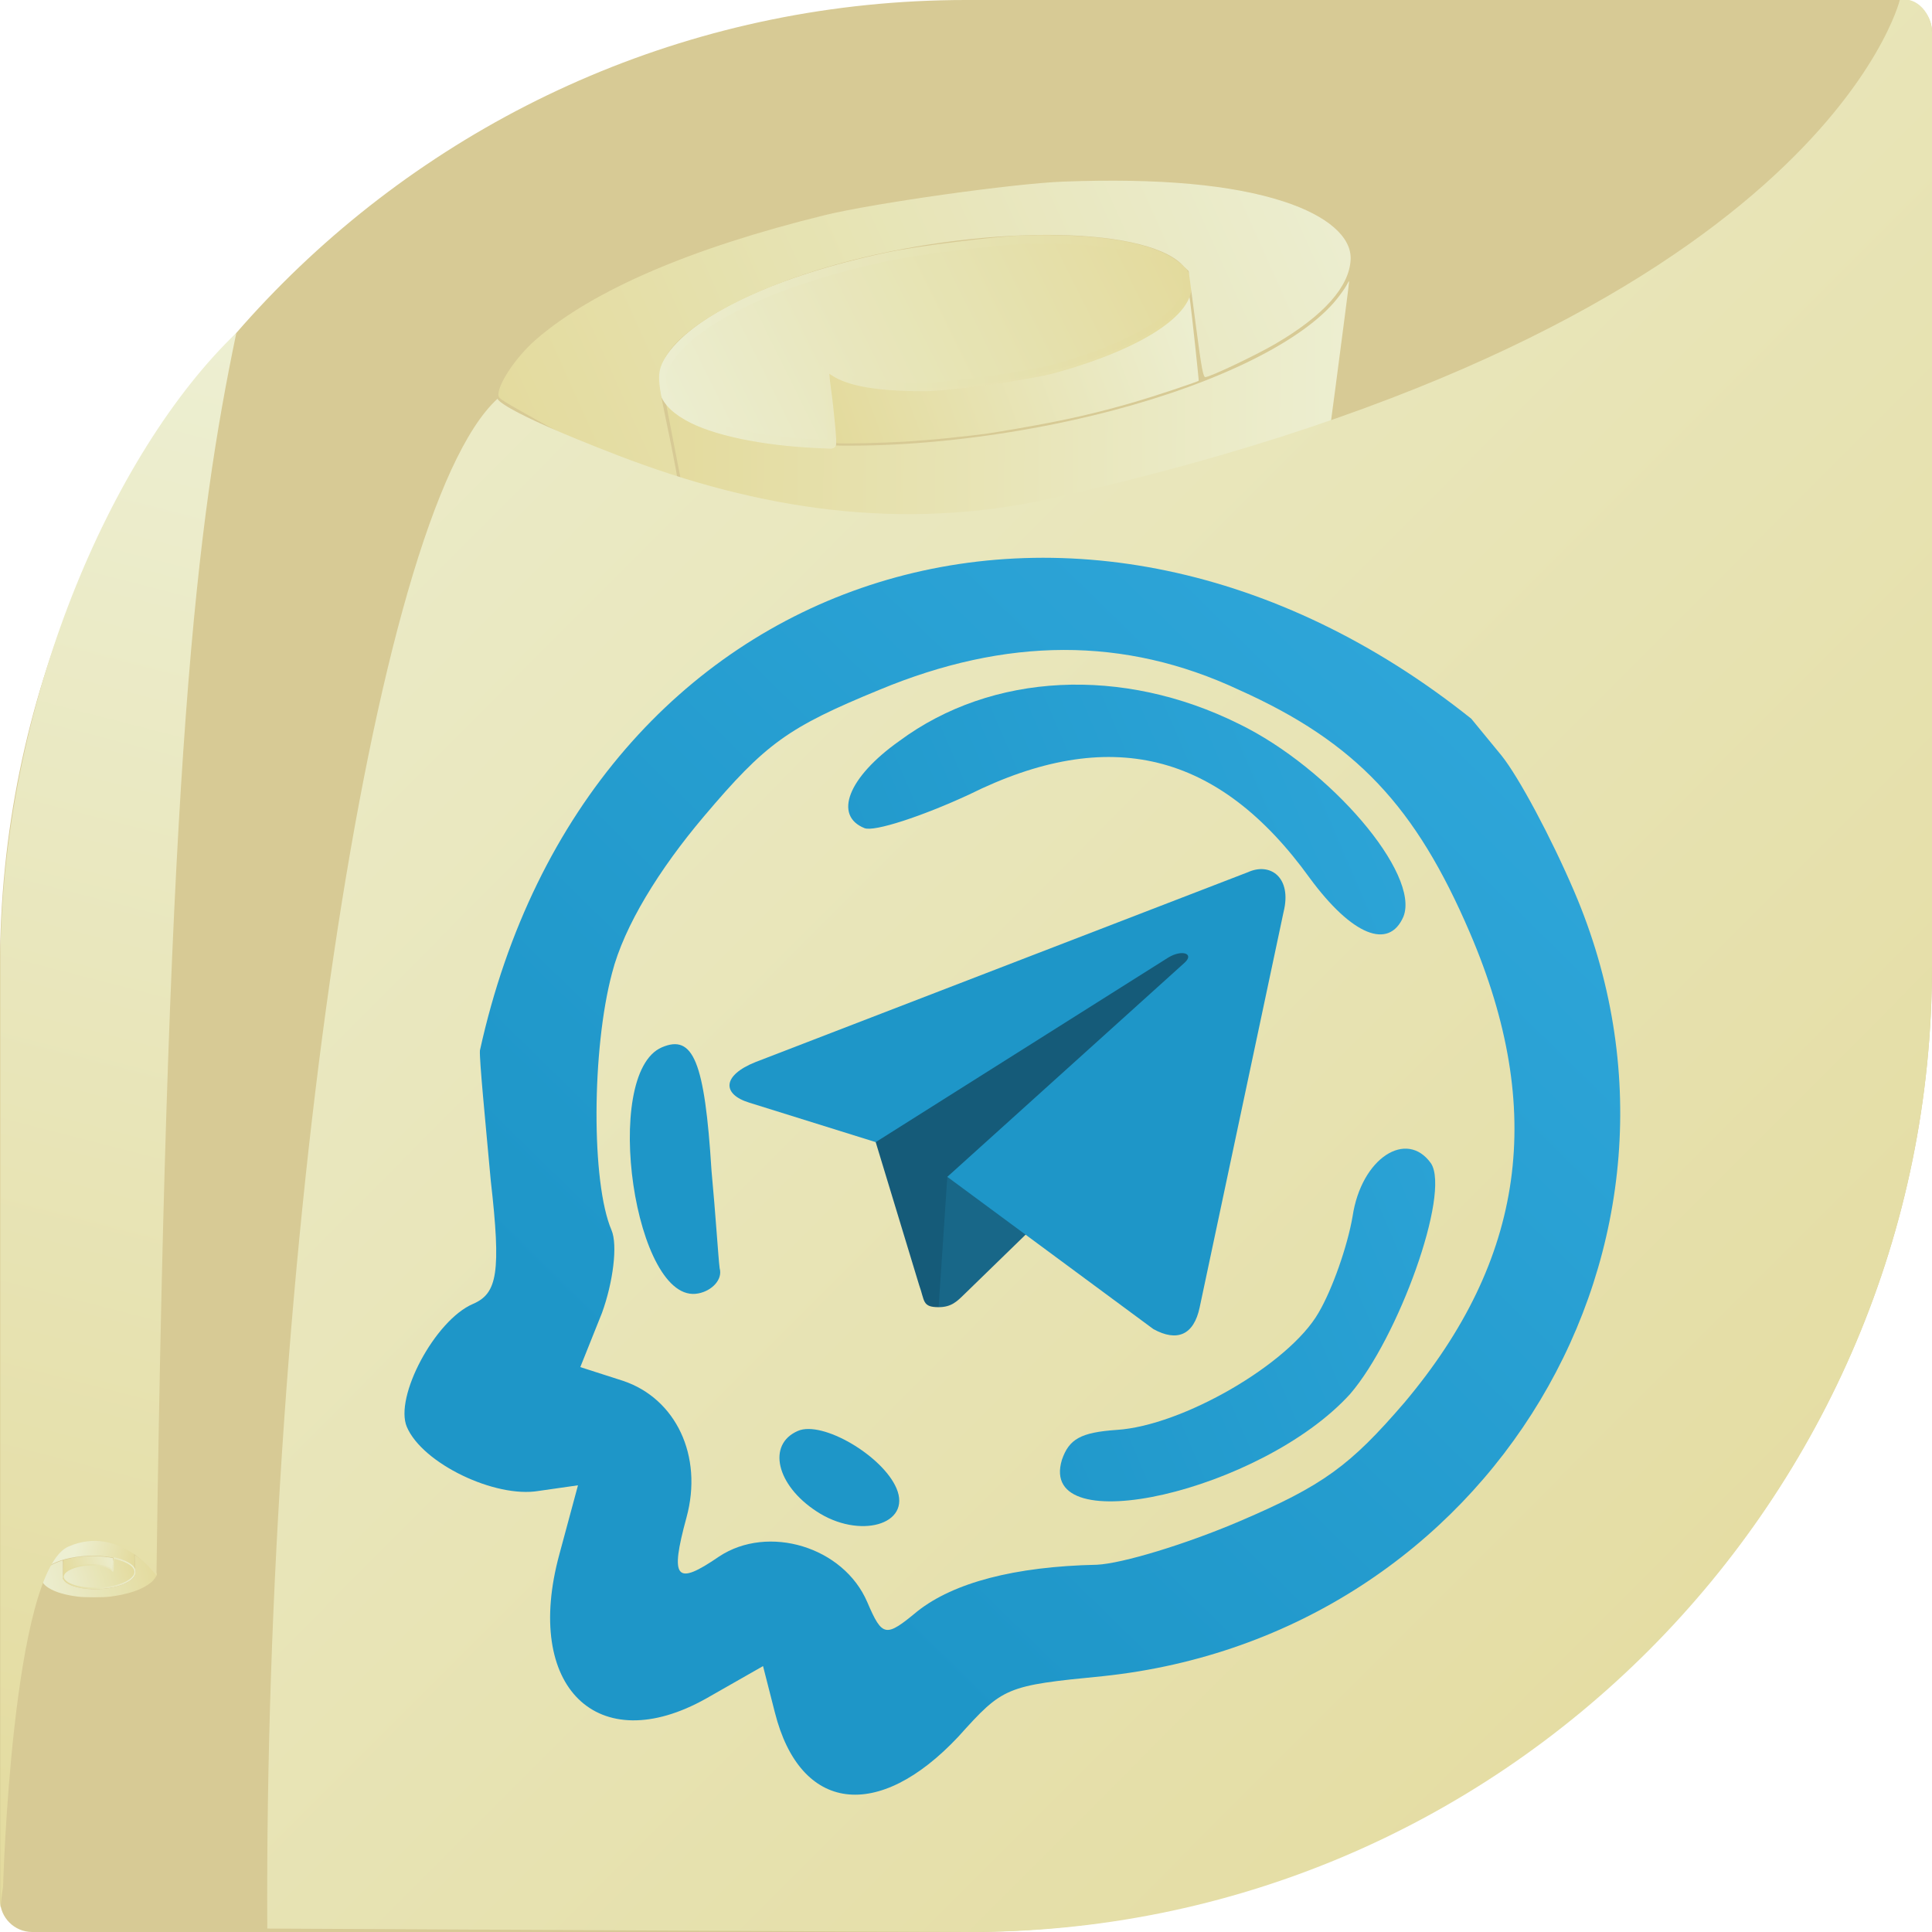
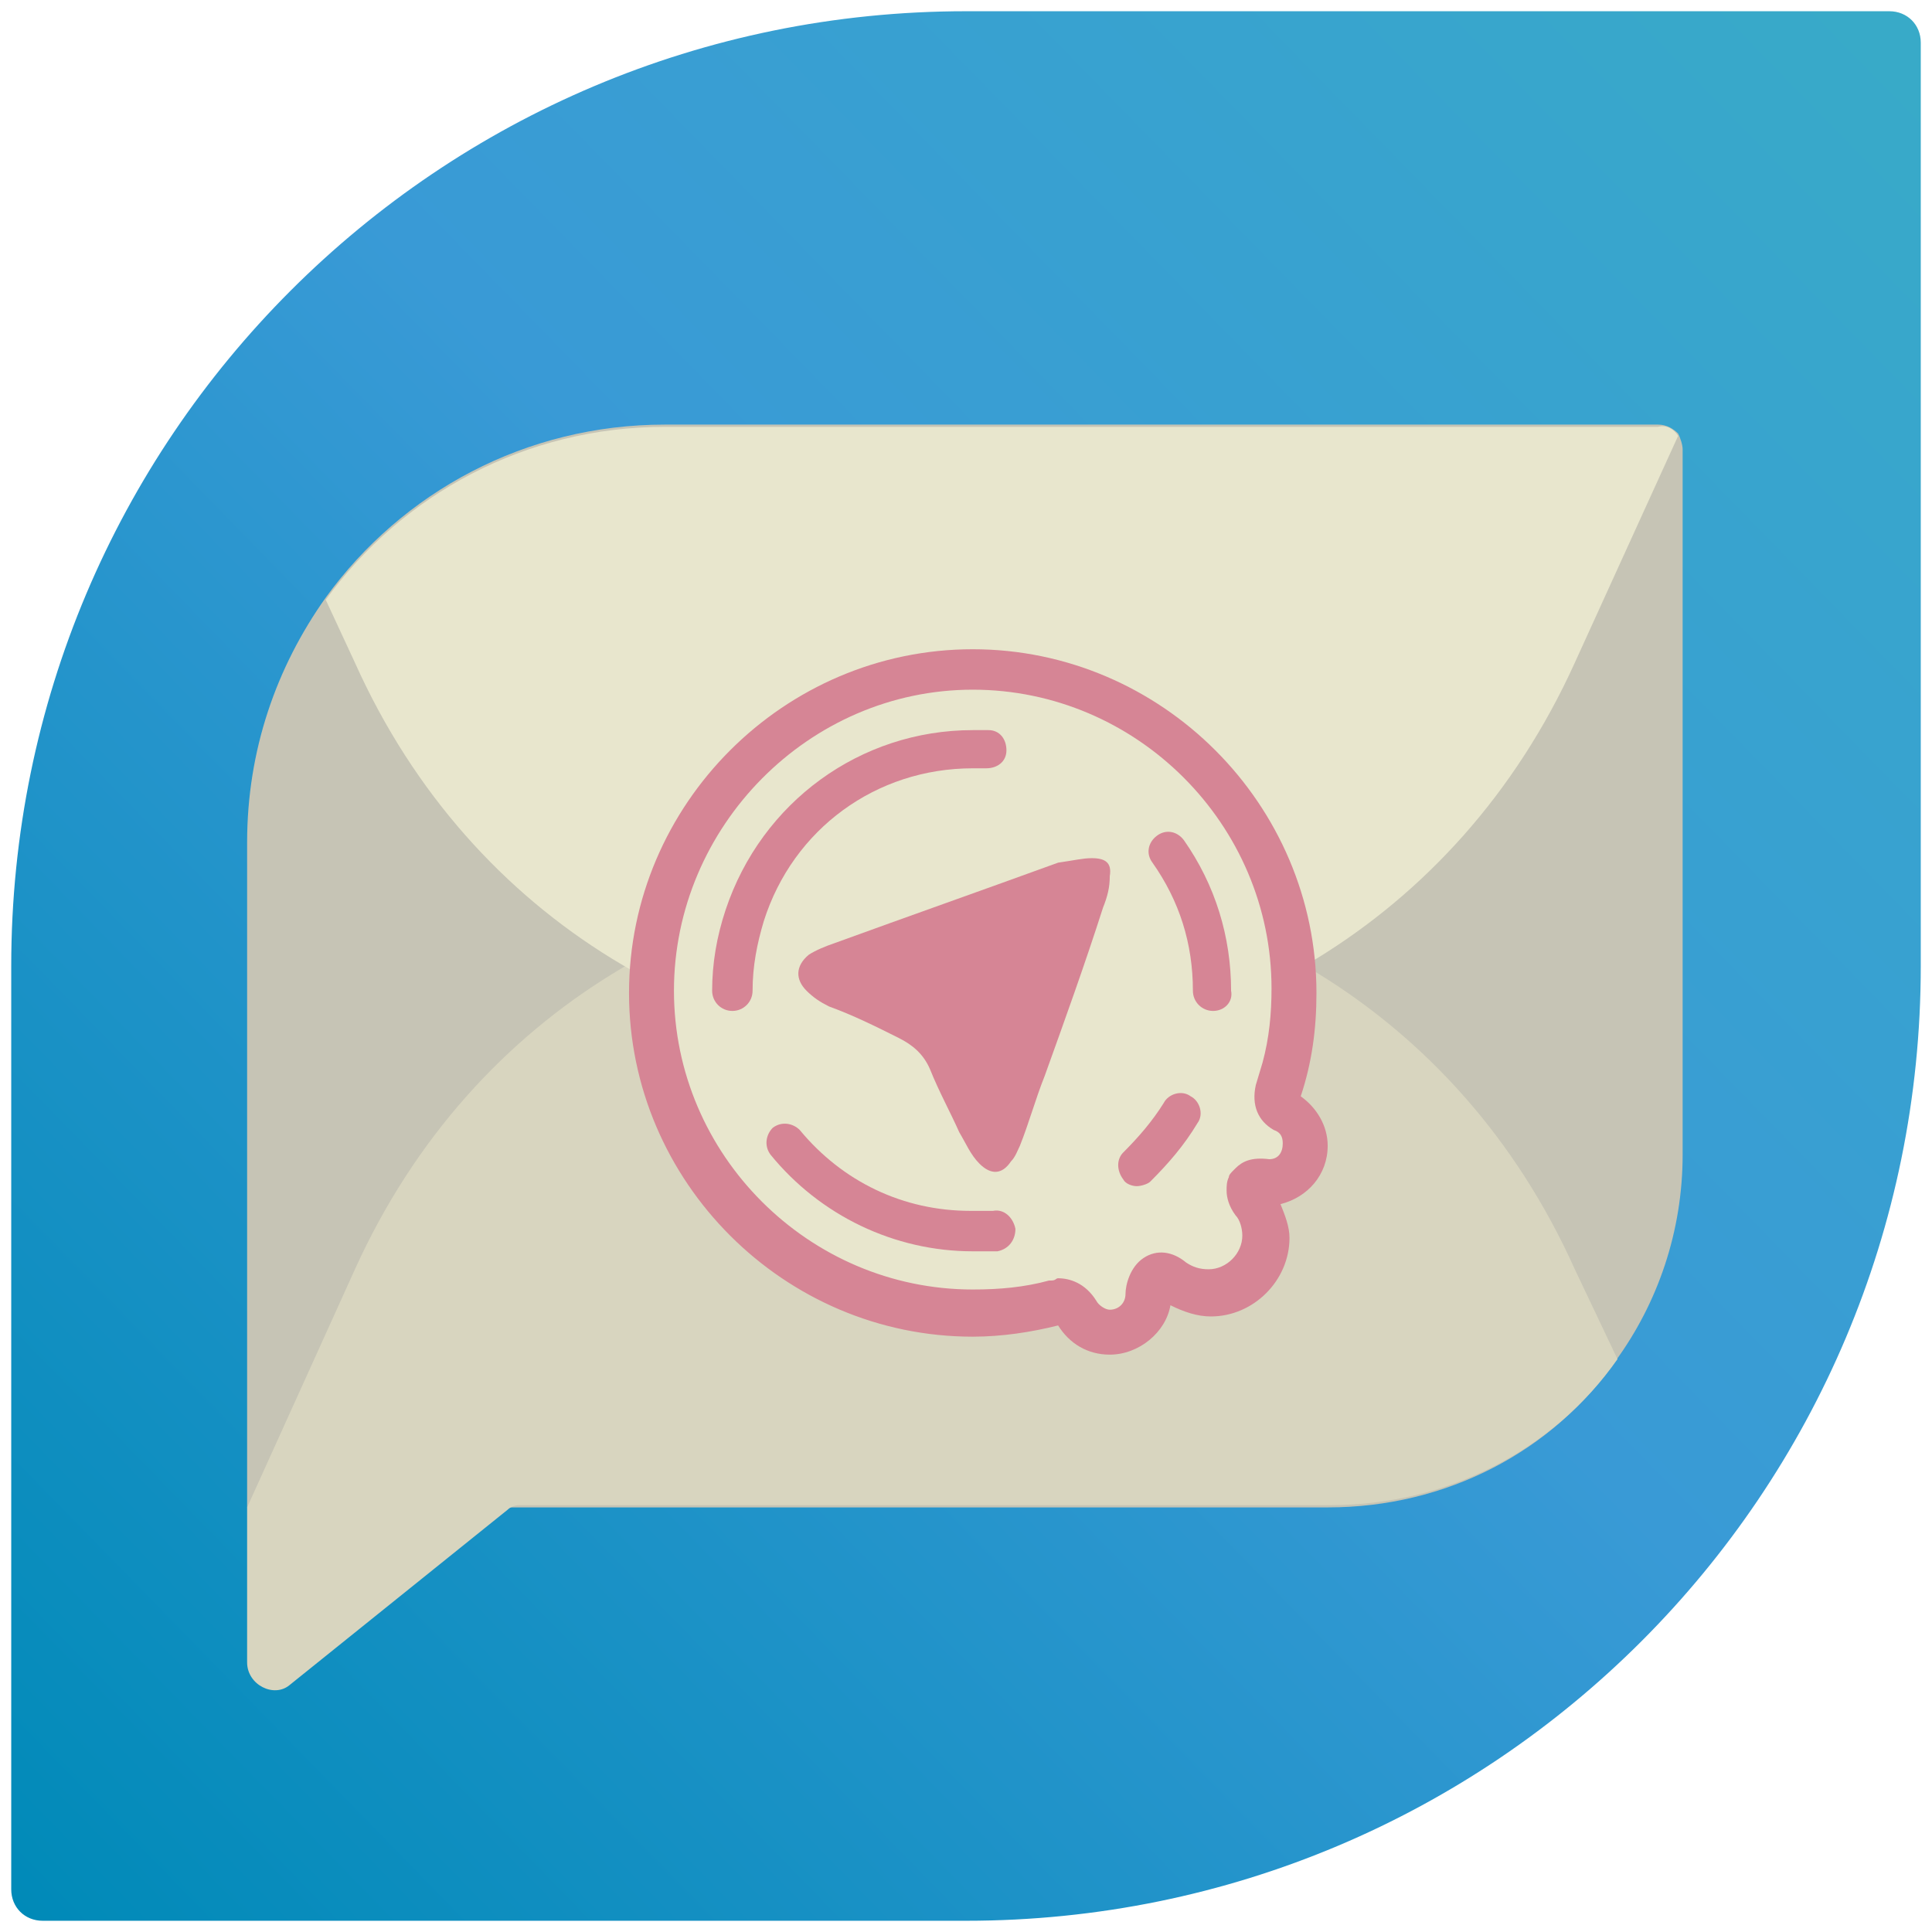
- <svg xmlns="http://www.w3.org/2000/svg" xmlns:xlink="http://www.w3.org/1999/xlink" version="1.1" x="0px" y="0px" width="85.4" height="85.4" viewBox="0 0 85.4 85.4" enable-background="new 0 0 86 86" xml:space="preserve" id="svg2685">
-   <defs id="defs2689">
-     <linearGradient id="linearGradient9406">
-       <stop style="stop-color:#edefd2;stop-opacity:1" offset="0" id="stop9402" />
-       <stop style="stop-color:#e3da9c;stop-opacity:1" offset="1" id="stop9404" />
-     </linearGradient>
-     <linearGradient gradientUnits="userSpaceOnUse" id="b" x1="160.008" y1="40.008" x2="100.008" y2="180" gradientTransform="translate(-283.8688,-85.29759)">
-       <stop stop-color="#37aee2" offset="0" id="stop3926" />
-       <stop stop-color="#1e96c8" offset="1" id="stop3928" />
-     </linearGradient>
-     <linearGradient xlink:href="#b" id="linearGradient4525" x1="0.316" y1="85.71" x2="85.708" y2="0.356" gradientUnits="userSpaceOnUse" />
-     <linearGradient gradientUnits="userSpaceOnUse" gradientTransform="matrix(0.3761006,0,0,0.3154509,125.4793,-51.47634)" id="w" x1="123.641" y1="131.028" x2="146.527" y2="174.708">
-       <stop stop-color="#eff7fc" offset="0" id="stop3931" />
-       <stop stop-color="#fff" offset="1" id="stop3933" />
-     </linearGradient>
-     <linearGradient gradientUnits="userSpaceOnUse" gradientTransform="matrix(1.091908,0,0,0.915828,-14.4212,-70.52927)" id="w-3" x1="123.641" y1="131.028" x2="146.527" y2="174.708" xlink:href="#b">
-       <stop stop-color="#eff7fc" offset="0" id="stop3931-6" />
-       <stop stop-color="#fff" offset="1" id="stop3933-7" />
-     </linearGradient>
-     <linearGradient id="SVGID_1_-5" gradientUnits="userSpaceOnUse" x1="79.238" y1="91.328" x2="6.762" y2="18.851" gradientTransform="translate(-49.60018,1.766582)">
-       <stop offset="0" style="stop-color:#2BBD99" id="stop3330" />
-       <stop offset="0.995" style="stop-color:#008344" id="stop3332" />
-     </linearGradient>
-     <linearGradient xlink:href="#b" id="linearGradient5526" x1="960" y1="867.532" x2="1830" y2="867.532" gradientUnits="userSpaceOnUse" />
-     <linearGradient xlink:href="#b" id="linearGradient5535" gradientUnits="userSpaceOnUse" x1="845.385" y1="674.146" x2="1924.375" y2="1119.453" />
-     <linearGradient xlink:href="#b" id="linearGradient5537" gradientUnits="userSpaceOnUse" x1="960" y1="867.532" x2="1830" y2="867.532" />
-     <linearGradient xlink:href="#b" id="linearGradient5539" gradientUnits="userSpaceOnUse" x1="960" y1="867.532" x2="1830" y2="867.532" />
-     <linearGradient xlink:href="#b" id="linearGradient5541" gradientUnits="userSpaceOnUse" x1="960" y1="867.532" x2="1830" y2="867.532" />
-     <linearGradient xlink:href="#b" id="linearGradient5543" gradientUnits="userSpaceOnUse" x1="960" y1="867.532" x2="1830" y2="867.532" />
-     <linearGradient xlink:href="#b" id="linearGradient9392" x1="35.987" y1="109.98" x2="163.501" y2="2.027" gradientUnits="userSpaceOnUse" />
-     <linearGradient xlink:href="#linearGradient9406" id="linearGradient9408" x1="0.199" y1="0.133" x2="85.892" y2="85.652" gradientUnits="userSpaceOnUse" gradientTransform="translate(0.515625,0.5)" />
-     <linearGradient xlink:href="#linearGradient9406" id="linearGradient9416" x1="15.16" y1="15.776" x2="-3.117" y2="86.562" gradientUnits="userSpaceOnUse" gradientTransform="translate(0.5295304,0.5090233)" />
-     <linearGradient xlink:href="#linearGradient9406" id="linearGradient9487" x1="21.175" y1="22.888" x2="44.429" y2="15.198" gradientUnits="userSpaceOnUse" gradientTransform="rotate(-8,14.82899,-46.46153)" />
-     <linearGradient xlink:href="#linearGradient9406" id="linearGradient9498" x1="51.848" y1="12.928" x2="13.537" y2="24.025" gradientUnits="userSpaceOnUse" gradientTransform="rotate(-8,14.37112,-46.51363)" />
-     <linearGradient xlink:href="#linearGradient9406" id="linearGradient9524" x1="20.601" y1="19.059" x2="44.974" y2="19.059" gradientUnits="userSpaceOnUse" gradientTransform="rotate(-8,14.37112,-46.51363)" />
-     <linearGradient xlink:href="#linearGradient9406" id="linearGradient9540" x1="45.242" y1="19.345" x2="28.169" y2="23.074" gradientUnits="userSpaceOnUse" gradientTransform="rotate(-8,14.37112,-46.51363)" />
-     <linearGradient xlink:href="#linearGradient9406" id="linearGradient9548" x1="51.868" y1="23.309" x2="20.279" y2="18.537" gradientUnits="userSpaceOnUse" gradientTransform="rotate(-8,14.37112,-46.51363)" />
-     <linearGradient xlink:href="#linearGradient9406" id="linearGradient9566" gradientUnits="userSpaceOnUse" x1="26.749" y1="24.963" x2="44.604" y2="18.72" gradientTransform="translate(-32.875,9.1875)" />
-     <linearGradient xlink:href="#linearGradient9406" id="linearGradient9568" gradientUnits="userSpaceOnUse" x1="40.34" y1="26.735" x2="21.091" y2="21.303" gradientTransform="translate(-32.875,9.1875)" />
-     <linearGradient xlink:href="#linearGradient9406" id="linearGradient9570" gradientUnits="userSpaceOnUse" gradientTransform="translate(-32.88671,9.250716)" x1="44.849" y1="13.651" x2="21.197" y2="23.031" />
-     <linearGradient xlink:href="#linearGradient9406" id="linearGradient9572" gradientUnits="userSpaceOnUse" x1="20.601" y1="19.059" x2="44.974" y2="19.059" gradientTransform="translate(-32.875,9.1875)" />
-     <linearGradient xlink:href="#linearGradient9406" id="linearGradient9574" gradientUnits="userSpaceOnUse" x1="51.848" y1="12.928" x2="13.537" y2="24.025" gradientTransform="translate(-32.875,9.1875)" />
-     <linearGradient xlink:href="#linearGradient9406" id="linearGradient9668" gradientUnits="userSpaceOnUse" gradientTransform="rotate(-8,14.37112,-46.51363)" x1="51.868" y1="23.309" x2="20.279" y2="18.537" />
-     <linearGradient xlink:href="#linearGradient9406" id="linearGradient9670" gradientUnits="userSpaceOnUse" gradientTransform="rotate(-8,14.82899,-46.46153)" x1="21.175" y1="22.888" x2="44.429" y2="15.198" />
-     <linearGradient xlink:href="#linearGradient9406" id="linearGradient9672" gradientUnits="userSpaceOnUse" gradientTransform="rotate(-8,14.37112,-46.51363)" x1="20.601" y1="19.059" x2="44.974" y2="19.059" />
-     <linearGradient xlink:href="#linearGradient9406" id="linearGradient9674" gradientUnits="userSpaceOnUse" gradientTransform="rotate(-8,14.37112,-46.51363)" x1="51.848" y1="12.928" x2="13.537" y2="24.025" />
-   </defs>
-   <g id="Layer_2" display="none" style="display:none" transform="translate(-0.815625,-0.8)">
- </g>
-   <g id="layer1" style="display:inline" transform="translate(-0.815625,-0.8)">
-     <g id="Layer_1" transform="translate(0.515625,0.5)">
-       <linearGradient id="SVGID_1_" gradientUnits="userSpaceOnUse" x1="85.283" y1="0.717" x2="0.717" y2="85.283" xlink:href="#b">
-         <stop offset="0.005" style="stop-color:#51EAEE" id="stop2673" />
-         <stop offset="1" style="stop-color:#00B4E6" id="stop2675" />
-       </linearGradient>
-       <path d="M 84.277,0.3 H 43 C 19.417,0.3 0.3,19.418 0.3,43 v 41.277 c 0,0.786 0.637,1.423 1.423,1.423 H 43 C 66.583,85.7 85.7,66.582 85.7,43 V 1.723 C 85.7,0.937 85.063,0.3 84.277,0.3 Z" id="path2678" style="fill:#d7ca95;fill-opacity:1" />
+ <svg xmlns="http://www.w3.org/2000/svg" version="1.0" id="Depecher" x="0px" y="0px" viewBox="0 0 86 86" style="enable-background:new 0 0 86 86;" xml:space="preserve">
+   <style type="text/css">
+ 	.st0{fill:url(#icon-shape_1_);}
+ 	.st1{fill:#C6C4B5;}
+ 	.st2{fill:#D8D5BF;}
+ 	.st3{fill:#E8E6CD;}
+ 	.st4{fill:#D68595;}
+ </style>
+   <linearGradient id="icon-shape_1_" gradientUnits="userSpaceOnUse" x1="85.368" y1="1.627" x2="0.209" y2="84.785">
+     <stop offset="9.900990e-03" style="stop-color:#38AAC8" />
+     <stop offset="0.156" style="stop-color:#38A4CE" />
+     <stop offset="0.46" style="stop-color:#399AD6" />
+     <stop offset="0.999" style="stop-color:#008AB8" />
+   </linearGradient>
+   <path id="icon-shape" class="st0" d="M0.5,84.1V43c0-23.5,19-42.5,42.5-42.5h41.1c0.8,0,1.4,0.6,1.4,1.4V43  c0,23.5-19,42.5-42.5,42.5H1.9C1.1,85.5,0.5,84.9,0.5,84.1z" />
+   <g id="lettre_1_">
+     <path id="lettre-body" class="st1" d="M74.9,20v31.4c0,3.4-1.1,6.6-3,9.2c-2.8,4-7.5,6.5-12.8,6.5H11V37.5c0-4.1,1.3-7.8,3.5-10.9   c3.4-4.7,8.9-7.7,15.1-7.7h44.2c0.4,0,0.7,0.2,0.9,0.4C74.8,19.5,74.9,19.8,74.9,20z" />
+     <path class="st2" d="M72,60.5c-2.8,4-7.5,6.5-12.8,6.5H23.1c-0.2,0-0.4,0.1-0.5,0.2L12.9,75C12.2,75.6,11,75,11,74v-6.9l4.8-10.6   c10.6-23.4,43.8-23.4,54.3,0L72,60.5z" />
+     <path id="lettre-upperflap" class="st3" d="M74.7,19.4l-4.6,10.1c-10.6,23.4-43.8,23.4-54.3,0l-1.3-2.8c3.4-4.7,8.9-7.7,15.1-7.7   h44.2C74.2,18.9,74.5,19.1,74.7,19.4z" />
+   </g>
+   <g id="stamp">
+     <g id="circle-outer">
+       <g>
+         <path class="st3" d="M55.7,52.8c-0.2,0.3,0,0.6,0.1,0.8c0.4,0.4,0.6,1,0.6,1.6c0,1.4-1.1,2.5-2.5,2.5c-0.6,0-1.2-0.2-1.6-0.6     c-0.2-0.1-0.5-0.4-0.8-0.2c-0.2,0.1-0.4,0.6-0.4,0.8c0,0.9-0.8,1.7-1.7,1.7c-0.6,0-1.2-0.4-1.5-0.9c-0.1-0.1-0.3-0.5-0.9-0.4     c-1.2,0.3-2.4,0.5-3.7,0.5C35.4,58.4,29,52,29,44.1s6.4-14.3,14.3-14.3s14.3,6.4,14.3,14.3c0,1.6-0.3,3.1-0.7,4.5l0,0     c-0.2,0.6,0.2,0.8,0.3,0.8c0.5,0.3,0.9,0.8,0.9,1.5c0,0.9-0.8,1.7-1.7,1.7c-0.2,0-0.5-0.2-0.8,0.2L55.7,52.8z" />
+         <path class="st4" d="M49.4,60.3c-1,0-1.8-0.5-2.3-1.3c-1.2,0.3-2.5,0.5-3.8,0.5c-8.4,0-15.3-6.9-15.3-15.3s6.9-15.3,15.3-15.3     c8.4,0,15.3,6.9,15.3,15.3c0,1.6-0.2,3.1-0.7,4.6c0.7,0.5,1.2,1.3,1.2,2.2c0,1.3-0.9,2.3-2.1,2.6c0.2,0.5,0.4,1,0.4,1.5     c0,1.9-1.6,3.5-3.5,3.5c-0.6,0-1.2-0.2-1.8-0.5C51.9,59.3,50.7,60.3,49.4,60.3z M47.1,56.9c0.5,0,1.2,0.2,1.7,1     c0.1,0.2,0.4,0.4,0.6,0.4c0.4,0,0.7-0.3,0.7-0.7c0-0.4,0.2-1.2,0.8-1.6c0.6-0.4,1.3-0.3,1.9,0.2c0.3,0.2,0.6,0.3,1,0.3     c0.8,0,1.5-0.7,1.5-1.5c0-0.3-0.1-0.7-0.3-0.9c-0.3-0.4-0.4-0.8-0.4-1.1c0-0.2,0-0.4,0.1-0.6c0-0.1,0.1-0.2,0.2-0.3     c0,0,0.1-0.1,0.1-0.1c0.3-0.3,0.7-0.5,1.5-0.4c0.4,0,0.6-0.3,0.6-0.7c0-0.3-0.1-0.5-0.4-0.6c-0.7-0.4-1-1.1-0.8-2l0.3-1l0,0     c0.3-1.1,0.4-2.2,0.4-3.3c0-7.3-6-13.3-13.3-13.3S30,36.8,30,44.1s6,13.3,13.3,13.3c1.2,0,2.3-0.1,3.4-0.4l0.1,0     C47,57,47,56.9,47.1,56.9z M52.2,57.6L52.2,57.6L52.2,57.6z" />
+       </g>
    </g>
-   </g>
-   <g id="layer7" style="display:inline" transform="translate(-0.815625,-0.8)">
-     <g id="g9647">
-       <path id="path9463" d="m 42.845,20.152 c -0.578,0.061 -1.496,0.138 -2.038,0.17 -0.96,0.058 -2.783,0.101 -2.966,0.07 -0.084,-0.014 -0.095,-0.061 -0.142,-0.574 -0.028,-0.307 -0.103,-1.024 -0.166,-1.593 l -0.116,-1.035 0.24,0.135 c 1.927,1.084 7.586,0.706 11.695,-0.781 1.881,-0.681 3.201,-1.493 3.803,-2.34 l 0.233,-0.328 0.041,0.294 c 0.065,0.468 0.385,3.442 0.372,3.459 -0.035,0.047 -1.997,0.699 -2.834,0.942 -1.725,0.501 -3.044,0.801 -5.068,1.153 -1.506,0.262 -1.518,0.264 -3.055,0.426 z" style="fill:url(#linearGradient9540);fill-opacity:1;stroke:none;stroke-width:0.004;stroke-miterlimit:4;stroke-dasharray:none;stroke-opacity:1" />
-       <path d="m 29.982,17.541 2.417,12.349 m 20.999,-16.772 0.513,4.513 M 37.328,16.973 c 1.011,1.191 5.588,1.202 9.549,0.262 5.056,-1.199 7.592,-3.387 6.098,-4.738 -1.827,-1.652 -8.533,-1.623 -14.313,-0.172 -6.861,1.723 -10.246,4.725 -7.983,6.549 2.627,2.117 11.481,2.048 19.077,0.081 8.668,-2.244 12.906,-6.065 9.868,-8.36 -3.42,-2.583 -14.431,-2.473 -23.841,0.01 -3.864,1.019 -7.081,2.326 -9.355,3.708 -2.187,1.33 -3.503,2.73 -3.683,4.014 -0.02,0.14 9.646,11.425 9.654,11.563 l 26.722,-6.057 1.546,-11.624 m -23.338,4.764 0.391,3.504" style="fill:none;stroke:none;stroke-width:0.076;stroke-linecap:butt;stroke-linejoin:miter;stroke-miterlimit:4;stroke-dasharray:none;stroke-opacity:1" id="path9470" />
-       <path id="path9473" d="m 32.388,29.512 c -0.06,-0.266 -2.12,-10.78 -2.142,-10.932 -0.004,-0.029 0.105,0.059 0.243,0.194 0.366,0.36 0.989,0.69 1.816,0.963 0.813,0.268 1.347,0.39 2.303,0.524 4.161,0.585 10.112,0.075 15.414,-1.322 4.718,-1.243 8.427,-3.092 9.897,-4.934 0.174,-0.219 0.361,-0.486 0.416,-0.593 0.054,-0.108 0.107,-0.189 0.117,-0.182 0.019,0.014 -1.224,9.431 -1.25,9.463 -0.007,0.009 -0.244,0.023 -0.525,0.03 -1.367,0.034 -3.396,0.272 -4.676,0.548 -2.838,0.612 -5.402,1.65 -7.896,3.197 l -0.657,0.407 -6.293,1.423 c -3.461,0.783 -6.384,1.446 -6.494,1.475 l -0.201,0.052 z" style="fill:url(#linearGradient9668);fill-opacity:1;stroke:none;stroke-width:0.378;stroke-miterlimit:4;stroke-dasharray:none;stroke-opacity:1" />
-       <path id="path9478" d="m 36.941,20.417 c -2.453,-0.112 -4.606,-0.567 -5.735,-1.212 -0.651,-0.372 -0.984,-0.753 -1.095,-1.253 -0.11,-0.493 -0.021,-0.85 0.339,-1.364 1.244,-1.772 4.815,-3.423 9.61,-4.444 1.329,-0.283 4.814,-0.716 6.017,-0.749 3.189,-0.086 5.466,0.27 6.569,1.025 0.467,0.32 0.597,0.496 0.651,0.883 0.177,1.258 -2.097,2.737 -5.812,3.779 -1.143,0.321 -4.721,0.824 -5.849,0.822 -2.029,-0.003 -3.304,-0.224 -3.977,-0.689 -0.263,-0.182 -0.334,-0.206 -0.37,-0.128 -0.024,0.053 0.005,0.448 0.065,0.877 0.141,1.011 0.276,2.482 0.227,2.481 -0.021,-2.78e-4 -0.309,-0.013 -0.641,-0.028 z" style="display:inline;opacity:0.98;fill:url(#linearGradient9670);fill-opacity:1;stroke:url(#linearGradient9672);stroke-width:0.378;stroke-miterlimit:4;stroke-dasharray:none;stroke-opacity:1" />
-       <path id="path9489" d="m 29.49,21.722 c -1.586,-0.628 -3.399,-1.49 -4.926,-2.344 -1.552,-0.868 -1.697,-0.959 -1.714,-1.083 -0.066,-0.467 0.774,-1.726 1.665,-2.495 2.515,-2.173 6.828,-4.029 12.744,-5.486 2.153,-0.53 8.367,-1.405 10.559,-1.486 4.236,-0.158 7.459,0.134 9.751,0.883 1.915,0.626 2.992,1.559 2.949,2.555 -0.053,1.208 -1.196,2.489 -3.335,3.738 -0.863,0.503 -2.803,1.426 -3.081,1.465 -0.102,0.014 -0.173,-0.367 -0.432,-2.332 l -0.31,-2.35 -0.297,-0.295 c -1.763,-1.75 -9.07,-1.746 -15.318,0.007 -3.607,1.012 -6.574,2.592 -7.434,3.958 -0.441,0.701 -0.458,0.961 -0.153,2.433 0.564,2.727 0.663,3.28 0.59,3.29 -0.041,0.006 -0.607,-0.2 -1.257,-0.457 z" style="display:inline;opacity:0.98;fill:url(#linearGradient9674);fill-opacity:1;stroke:none;stroke-width:0.007;stroke-miterlimit:4;stroke-dasharray:none;stroke-opacity:1" />
+     <g id="circle-inner">
+       <path class="st4" d="M43.3,55.7c-3.5,0-6.8-1.6-9-4.3c-0.3-0.4-0.2-0.9,0.1-1.2c0.4-0.3,0.9-0.2,1.2,0.1c1.9,2.3,4.6,3.6,7.6,3.6    c0.3,0,0.7,0,1,0c0.5-0.1,0.9,0.3,1,0.8c0,0.5-0.3,0.9-0.8,1C44.1,55.7,43.7,55.7,43.3,55.7z" />
+       <path class="st4" d="M50.6,52.8c-0.2,0-0.5-0.1-0.6-0.3c-0.3-0.4-0.3-0.9,0-1.2c0.7-0.7,1.3-1.4,1.8-2.2c0.2-0.4,0.8-0.6,1.2-0.3    c0.4,0.2,0.6,0.8,0.3,1.2c-0.6,1-1.3,1.8-2.1,2.6C51.1,52.7,50.8,52.8,50.6,52.8z" />
+       <path class="st4" d="M54,45c-0.5,0-0.9-0.4-0.9-0.9c0-2.1-0.6-4-1.8-5.7c-0.3-0.4-0.2-0.9,0.2-1.2c0.4-0.3,0.9-0.2,1.2,0.2    c1.4,2,2.1,4.3,2.1,6.7C54.9,44.6,54.5,45,54,45z" />
+       <path class="st4" d="M32.6,45c-0.5,0-0.9-0.4-0.9-0.9c0-1.2,0.2-2.4,0.6-3.6c1.6-4.8,6-8,11-8c0.2,0,0.5,0,0.7,0    c0.5,0,0.8,0.4,0.8,0.9s-0.4,0.8-0.9,0.8c-0.2,0-0.4,0-0.6,0c-4.3,0-8,2.7-9.3,6.8c-0.3,1-0.5,2-0.5,3.1    C33.5,44.6,33.1,45,32.6,45z" />
    </g>
-   </g>
-   <g style="display:inline;opacity:1" id="g9560" transform="translate(-0.815625,-0.8)">
-     <g id="g9581" transform="matrix(-0.1343396,0,0,-0.1696492,5.18537,75.13036)">
-       <path style="fill:url(#linearGradient9566);fill-opacity:1;stroke:none;stroke-width:0.004;stroke-miterlimit:4;stroke-dasharray:none;stroke-opacity:1" d="m 0.415,32.653 c -0.581,-0.02 -1.5,-0.072 -2.042,-0.115 -0.959,-0.076 -2.77,-0.287 -2.947,-0.343 -0.081,-0.026 -0.086,-0.073 -0.06,-0.588 0.015,-0.308 0.041,-1.028 0.057,-1.601 l 0.03,-1.041 0.219,0.167 c 1.757,1.341 7.414,1.755 11.689,0.854 1.957,-0.412 3.377,-1.033 4.092,-1.788 l 0.276,-0.292 -4.95e-4,0.297 c -7.83e-4,0.472 -0.098,3.462 -0.113,3.477 -0.042,0.042 -2.074,0.414 -2.937,0.539 -1.778,0.256 -3.126,0.37 -5.179,0.437 -1.528,0.05 -1.54,0.05 -3.085,-0.004 z" id="path9550" />
-       <path id="path9552" style="fill:none;stroke:none;stroke-width:0.076;stroke-linecap:butt;stroke-linejoin:miter;stroke-miterlimit:4;stroke-dasharray:none;stroke-opacity:1" d="m -11.959,28.278 0.675,12.565 M 11.845,27.157 11.725,31.697 M -4.606,28.738 c 0.835,1.32 5.367,1.968 9.42,1.589 5.174,-0.484 7.989,-2.297 6.698,-3.843 -1.579,-1.89 -8.224,-2.795 -14.15,-2.162 -7.034,0.751 -10.804,3.253 -8.817,5.374 2.307,2.462 11.084,3.626 18.88,2.735 C 16.322,31.415 21.05,28.221 18.361,25.526 15.334,22.492 4.415,21.068 -5.249,22.217 c -3.968,0.472 -7.335,1.318 -9.78,2.37 -2.351,1.012 -3.849,2.216 -4.206,3.462 -0.039,0.136 7.962,12.657 7.951,12.794 L 16.02,38.564 19.169,27.268 m -23.774,1.47 -0.101,3.524" />
-       <path style="fill:url(#linearGradient9568);fill-opacity:1;stroke:none;stroke-width:0.378;stroke-miterlimit:4;stroke-dasharray:none;stroke-opacity:1" d="m -11.243,40.467 c -0.023,-0.272 -0.599,-10.971 -0.599,-11.124 0,-0.029 0.096,0.073 0.214,0.226 0.312,0.407 0.883,0.821 1.665,1.207 0.767,0.379 1.279,0.573 2.207,0.84 4.039,1.158 10.003,1.481 15.448,0.836 4.845,-0.574 8.775,-1.889 10.487,-3.509 0.203,-0.192 0.425,-0.431 0.494,-0.53 0.069,-0.099 0.132,-0.173 0.141,-0.164 0.017,0.017 -2.525,9.169 -2.555,9.197 -0.009,0.009 -0.245,-0.011 -0.525,-0.043 -1.358,-0.156 -3.401,-0.203 -4.707,-0.108 -2.895,0.211 -5.579,0.882 -8.264,2.067 l -0.707,0.312 -6.43,0.533 c -3.537,0.293 -6.523,0.544 -6.636,0.557 l -0.206,0.024 z" id="path9554" />
-       <path style="display:inline;opacity:0.98;fill:url(#linearGradient9570);fill-opacity:1;stroke:url(#linearGradient9572);stroke-width:0.378;stroke-miterlimit:4;stroke-dasharray:none;stroke-opacity:1" d="m -5.468,32.094 c -2.413,-0.452 -4.483,-1.203 -5.51,-1.999 -0.593,-0.459 -0.869,-0.882 -0.91,-1.394 -0.04,-0.503 0.097,-0.845 0.526,-1.303 1.479,-1.582 5.244,-2.72 10.135,-3.063 1.355,-0.095 4.867,-0.039 6.063,0.096 3.17,0.359 5.376,1.028 6.362,1.929 0.418,0.382 0.522,0.574 0.522,0.965 0,1.271 -2.457,2.418 -6.281,2.933 -1.176,0.158 -4.79,0.158 -5.906,-1.6e-5 -2.009,-0.285 -3.241,-0.681 -3.843,-1.236 -0.235,-0.216 -0.302,-0.251 -0.348,-0.178 -0.031,0.05 -0.058,0.444 -0.058,0.877 -0.001,1.021 -0.072,2.496 -0.12,2.488 -0.02,-0.003 -0.304,-0.056 -0.631,-0.117 z" id="path9556" />
-       <path style="display:inline;opacity:0.98;fill:url(#linearGradient9574);fill-opacity:1;stroke:none;stroke-width:0.007;stroke-miterlimit:4;stroke-dasharray:none;stroke-opacity:1" d="m -13.029,32.349 c -1.484,-0.842 -3.159,-1.949 -4.552,-3.007 -1.416,-1.075 -1.547,-1.186 -1.547,-1.311 0,-0.472 1.007,-1.601 1.996,-2.239 2.793,-1.801 7.323,-3.04 13.384,-3.659 2.206,-0.225 8.481,-0.227 10.664,-0.002 4.217,0.434 7.367,1.171 9.533,2.232 1.809,0.886 2.746,1.961 2.565,2.941 -0.22,1.189 -1.53,2.298 -3.823,3.237 -0.924,0.378 -2.974,1.022 -3.255,1.022 -0.104,0 -0.12,-0.388 -0.103,-2.37 l 0.02,-2.37 -0.253,-0.334 c -1.503,-1.978 -8.739,-2.992 -15.17,-2.125 -3.713,0.501 -6.871,1.652 -7.913,2.884 -0.535,0.632 -0.587,0.888 -0.49,2.388 0.179,2.779 0.201,3.34 0.126,3.34 -0.042,-3.1e-5 -0.573,-0.282 -1.181,-0.627 z" id="path9558" />
-     </g>
-   </g>
-   <g id="layer2" style="display:inline" transform="translate(-0.815625,-0.8)">
-     <path d="M 11.262,15.517 C 5.778,20.772 0.83,31.988 0.83,43.509 v 41.277 c 0,0.765 0.014,0.018 0.121,-0.573 0,0 0.387,-13.98 2.901,-15.056 2.287,-0.979 3.879,1.292 3.879,1.292 C 8.231,33.91 9.516,23.902 11.262,15.517 Z" id="path2678-6" style="fill:url(#linearGradient9416);fill-opacity:1" />
-   </g>
-   <g id="layer3" style="display:inline" transform="translate(-0.815625,-0.8)">
-     <path d="m 84.793,0.8 c 0,0 -3.536,14.458 -37.493,22.029 -6.63,1.478 -12.952,0.495 -19.16,-1.895 -5.355,-2.062 -5.331,-2.51 -5.331,-2.51 -5.583,5.087 -10.328,37.875 -10.179,67.624 L 43.516,86.2 c 23.583,0.117 42.7,-19.118 42.7,-42.7 V 2.223 c 0,-0.786 -0.656,-1.595 -1.423,-1.423 z" id="path2678-9" style="fill:url(#linearGradient9408);fill-opacity:1" />
-   </g>
-   <g id="layer4" style="display:inline" transform="translate(-0.815625,-0.8)">
-     <g transform="matrix(-0.05995782,0.02569796,0.02569796,0.05995782,105.6779,-36.45284)" style="fill:url(#linearGradient5526);fill-opacity:1;stroke:none" id="layer101">
-       <path d="m 1684,674 c 3,6 15,44 28,84 18,60 26,72 44,72 28,0 74,37 74,59 0,27 -36,68 -65,75 l -26,7 30,38 c 58,73 31,138 -53,129 l -44,-5 5,32 c 11,69 -35,96 -108,64 -41,-19 -43,-19 -106,1 -252,78 -503,-104 -503,-363 0,-40 4,-86 9,-104 l 9,-31 c 159.53,-297.591 509.006,-333.031 706,-58 z m -247,485 c 52,-21 94,-27 124,-19 27,8 29,7 29,-19 0,-41 41,-75 80,-68 35,7 37,1 10,-33 -27,-34 -25,-77 3,-102 l 23,-20 -28,-28 c -15,-16 -28,-38 -28,-49 0,-35 -36,-118 -69,-160 -20,-26 -57,-52 -99,-73 -58,-29 -76,-33 -143,-32 -93,1 -167,32 -224,96 -59,64 -79,120 -79,213 0,131 53,218 166,275 51,25 73,30 134,30 40,0 85,-5 101,-11 z" id="path4506" style="fill:url(#linearGradient5535);fill-opacity:1" />
-       <path d="m 1233.761,1120.27 c -45,-22 -116,-98 -112,-122 6,-28 42,-22 63,12 11,17 32,40 47,51 32,24 115,34 157,19 23,-8 32,-7 42,4 38,45 -116,73 -197,36 z" id="path4512" style="fill:url(#linearGradient5537);fill-opacity:1" />
-       <path d="m 1541.434,1057.822 c 0,-24 28,-62 46,-62 23,0 28,28 10,55 -19,29 -56,34 -56,7 z" id="path4514" style="fill:url(#linearGradient5539);fill-opacity:1" />
-       <path d="m 1073.119,837.193 c -22,-22 6,-112 51,-164 57,-67 140,-98 216,-80 42,9 61,29 45,45 -5,5 -39,8 -74,7 -106,-6 -167,40 -190,143 -11,47 -30,66 -48,49 z" id="path4516" style="fill:url(#linearGradient5541);fill-opacity:1" />
-       <path d="m 1592.822,873.612 c -2,-7 -12,-35 -21,-63 -25,-70 -25,-90 -2,-90 45,0 86,154 43,163 -9,2 -19,-2 -20,-10 z" id="path4518" style="fill:url(#linearGradient5543);fill-opacity:1" />
-     </g>
-   </g>
-   <g id="layer5" style="display:inline" transform="translate(-0.815625,-0.8)">
-     <g style="display:inline;stroke:none" id="g4602" transform="matrix(0.1883314,0,0,0.1883314,26.56479,38.90586)">
-       <path id="path3940" d="m 83.579,104.471 c -3.888,0 -3.227,-1.468 -4.568,-5.17 L 67.579,61.677 155.579,9.471" style="fill:#155b79;fill-opacity:1;stroke:none" />
-       <path id="path3942" d="m 83.579,104.471 c 3,0 4.325,-1.372 6,-3 l 16,-15.558 -19.958,-12.035" style="fill:#186788;fill-opacity:1;stroke:none" />
-       <path id="path3944" d="m 85.619,73.881 48.36,35.729 c 5.518,3.045 9.501,1.468 10.876,-5.123 l 19.685,-92.763 c 2.015,-8.08 -3.08,-11.745 -8.359,-9.348 L 40.59,46.946 c -7.89,3.165 -7.844,7.567 -1.438,9.528 l 29.663,9.258 68.673,-43.325 c 3.242,-1.966 6.217,-0.909 3.775,1.258" style="fill:url(#linearGradient9392);fill-opacity:1;stroke:none" />
+     <g id="telegram-icon">
+       <path class="st4" d="M48.6,38.2c0.6,0,0.9,0.2,0.8,0.8c0,0.5-0.1,0.9-0.3,1.4c-0.8,2.5-1.7,5-2.6,7.5c-0.4,1-0.7,2.1-1.1,3.1    c-0.1,0.2-0.2,0.5-0.4,0.7c-0.4,0.6-0.9,0.6-1.4,0.1c-0.4-0.4-0.6-0.9-0.9-1.4c-0.4-0.9-0.9-1.8-1.3-2.8c-0.3-0.7-0.8-1.1-1.4-1.4    c-1-0.5-2-1-3.1-1.4c-0.4-0.2-0.7-0.4-1-0.7c-0.5-0.5-0.5-1.1,0.1-1.6c0.3-0.2,0.8-0.4,1.1-0.5c3.3-1.2,6.7-2.4,10-3.6    C47.8,38.3,48.2,38.2,48.6,38.2z" />
    </g>
  </g>
</svg>
